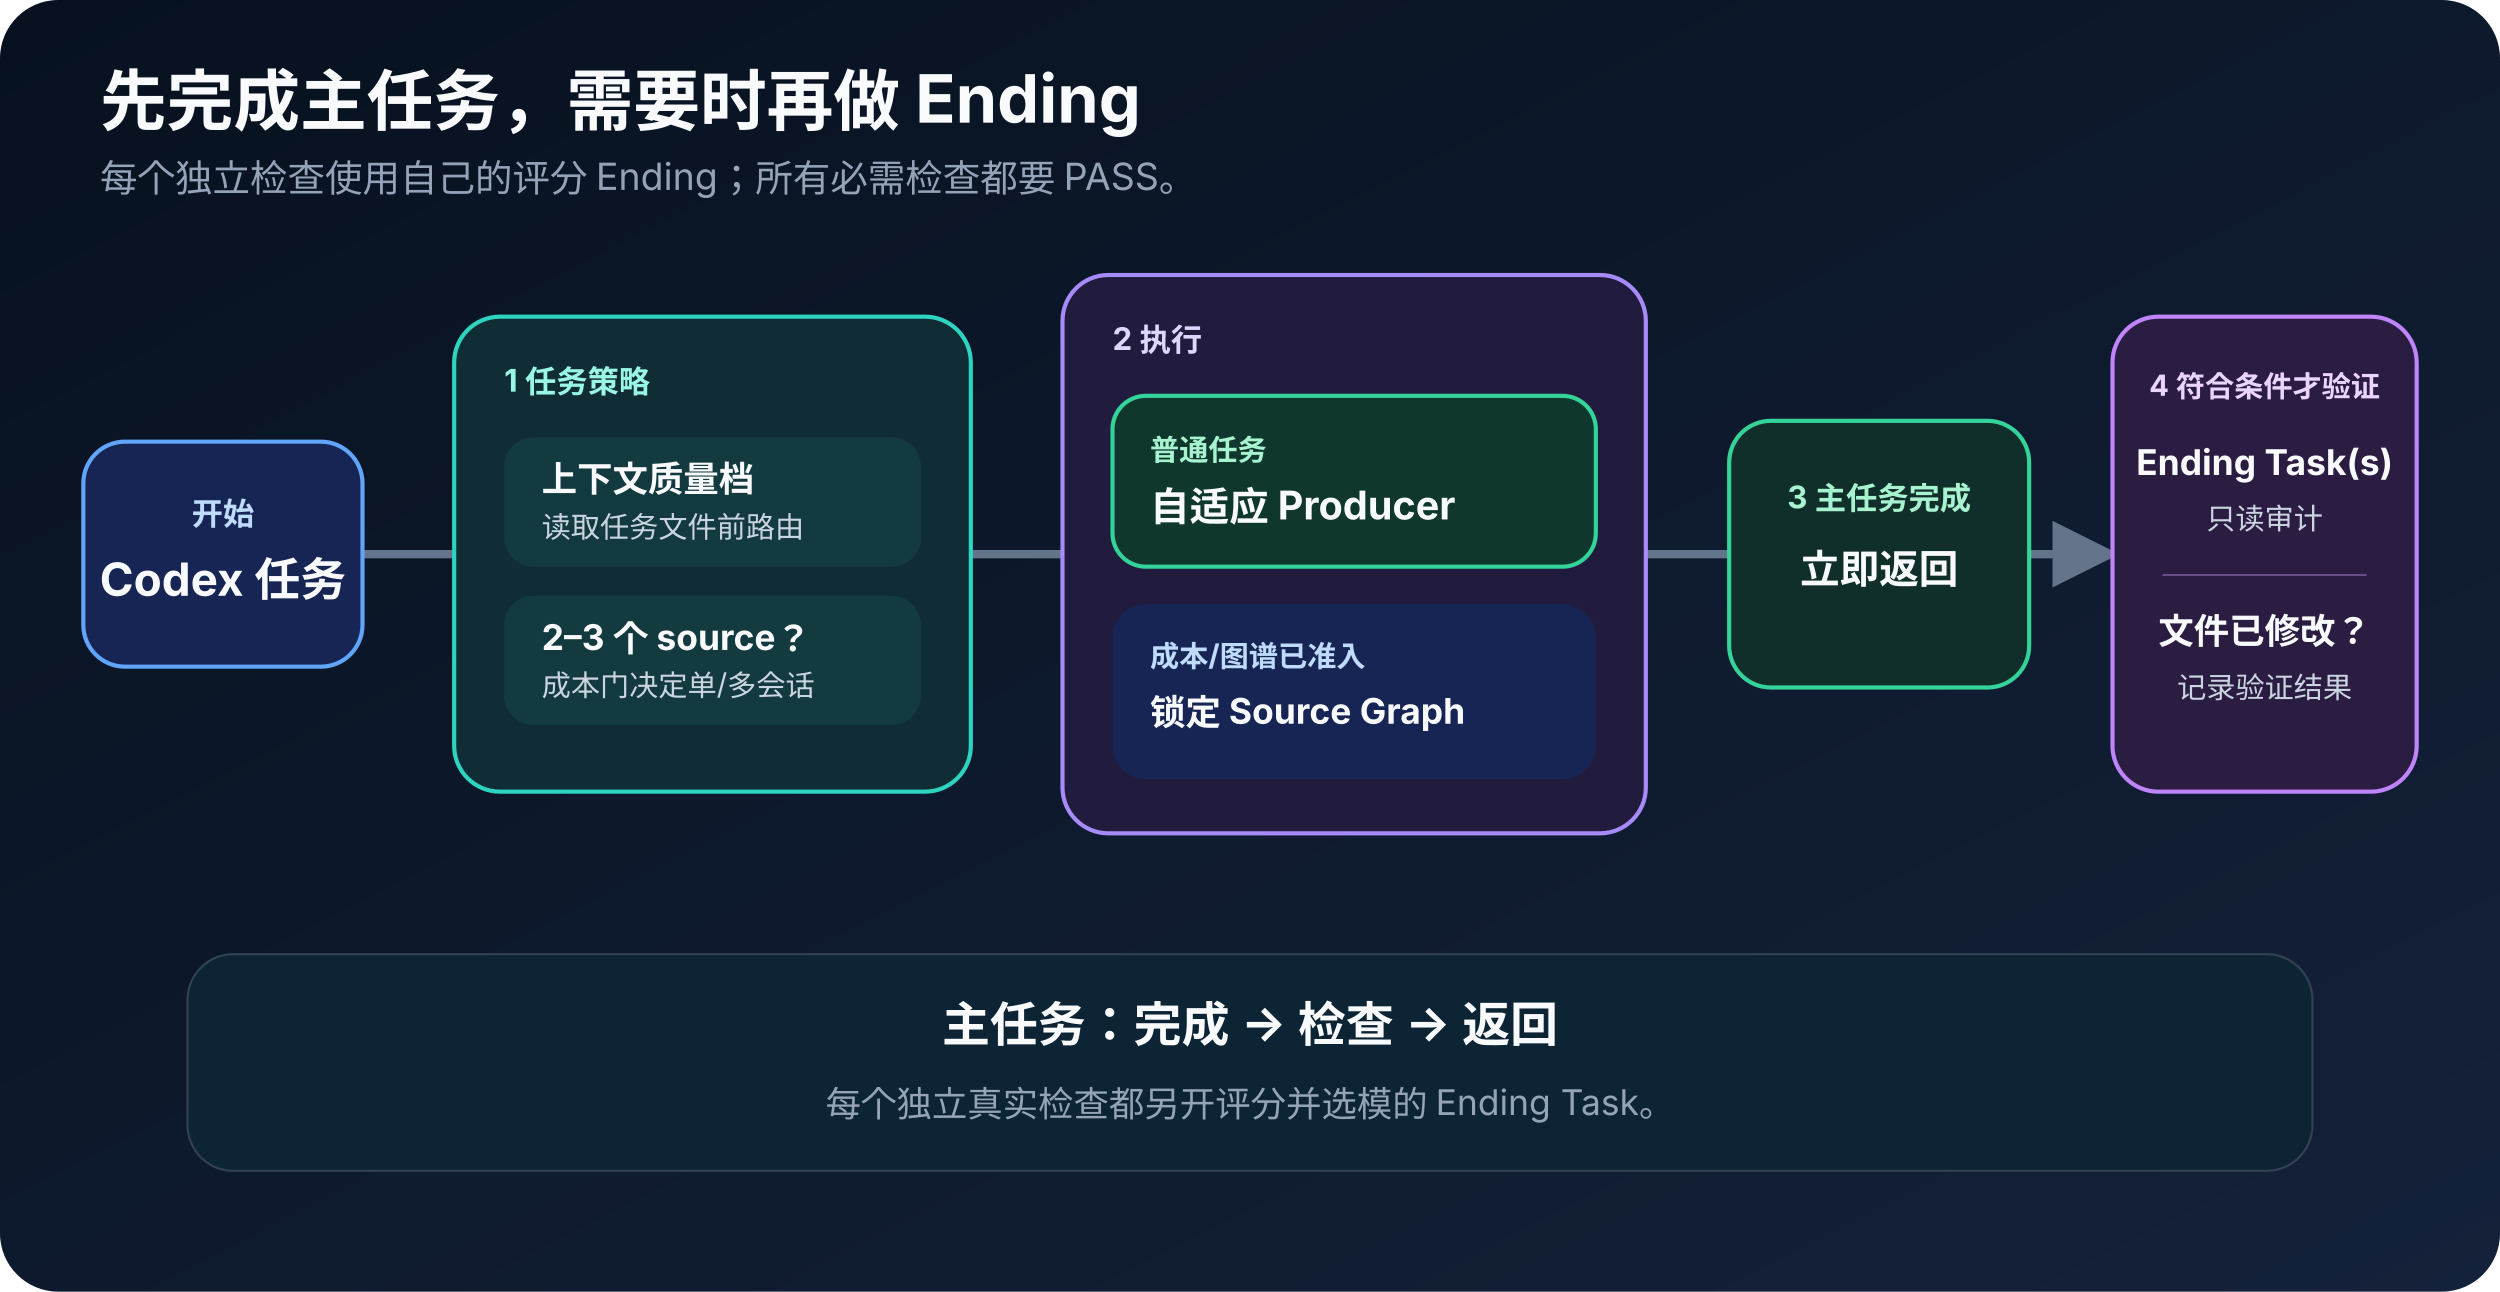
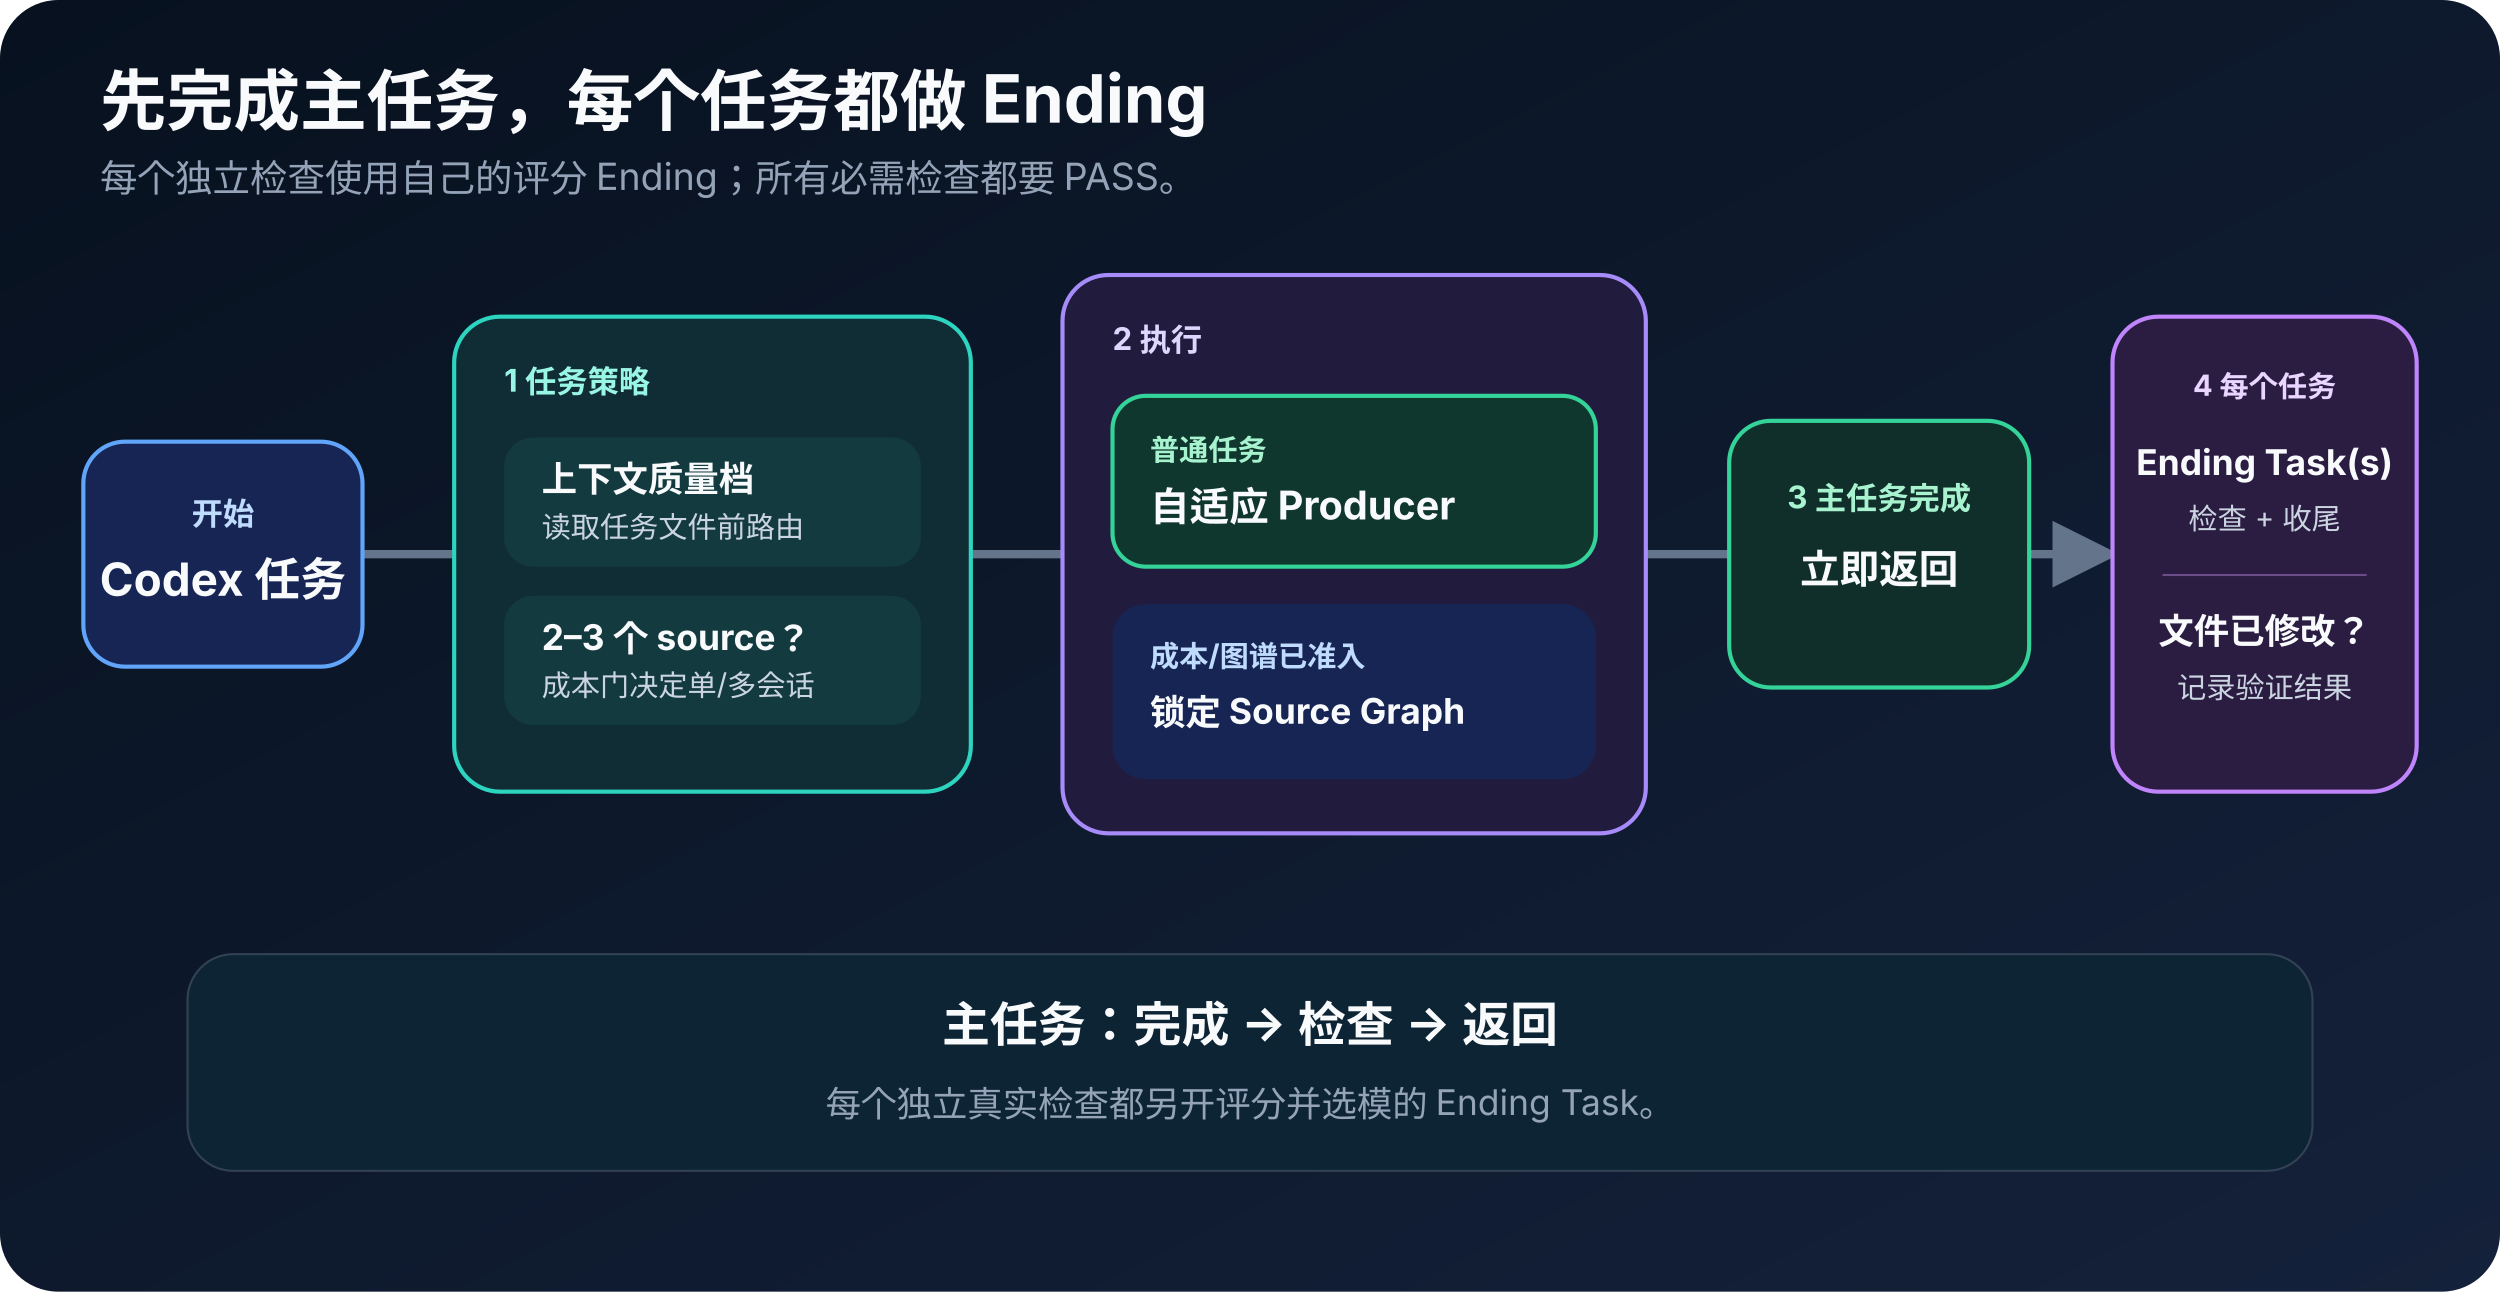
<svg xmlns="http://www.w3.org/2000/svg" width="1200" height="620" viewBox="0 0 1200 620" role="img" aria-labelledby="title desc">
  <defs>
    <linearGradient id="background" x1="0" y1="0" x2="1" y2="1">
      <stop stop-color="#07111f" />
      <stop offset="1" stop-color="#14213a" />
    </linearGradient>
    <marker id="arrow" viewBox="0 0 10 10" refX="9" refY="5" markerWidth="8" markerHeight="8" orient="auto">
      <path d="M0 0 10 5 0 10z" fill="#64748b" />
    </marker>
  </defs>
  <rect width="1200" height="620" rx="28" fill="url(#background)" />
-   <text x="48" y="60" fill="#f8fafc" font-family="-apple-system,BlinkMacSystemFont,'PingFang SC','Segoe UI',sans-serif" font-size="32" font-weight="700">先完成主任务，需要时再做 Ending</text>
+   <text x="48" y="60" fill="#f8fafc" font-family="-apple-system,BlinkMacSystemFont,'PingFang SC','Segoe UI',sans-serif" font-size="32" font-weight="700">先完成主任务，每个任务都做 Ending</text>
  <text x="48" y="92" fill="#94a3b8" font-family="-apple-system,BlinkMacSystemFont,'PingFang SC','Segoe UI',sans-serif" font-size="18">每个独立检查使用自己的评分 Ending；所有必需检查都要 PASS。</text>
  <path d="M174 266H218 M466 266H510 M790 266H830 M974 266H1014" fill="none" stroke="#64748b" stroke-width="4" marker-end="url(#arrow)" />
  <rect x="40" y="212" width="134" height="108" rx="20" fill="#172554" stroke="#60a5fa" stroke-width="2" />
  <text x="107" y="252" text-anchor="middle" fill="#bfdbfe" font-family="-apple-system,BlinkMacSystemFont,'PingFang SC','Segoe UI',sans-serif" font-size="15" font-weight="700">开始</text>
  <text x="107" y="286" text-anchor="middle" fill="#f8fafc" font-family="-apple-system,BlinkMacSystemFont,'PingFang SC','Segoe UI',sans-serif" font-size="22" font-weight="700">Codex 任务</text>
  <rect x="218" y="152" width="248" height="228" rx="22" fill="#102d35" stroke="#2dd4bf" stroke-width="2" />
  <text x="242" y="188" fill="#99f6e4" font-family="-apple-system,BlinkMacSystemFont,'PingFang SC','Segoe UI',sans-serif" font-size="15" font-weight="700">1  任务策略</text>
  <rect x="242" y="210" width="200" height="62" rx="14" fill="#123a3f" />
  <text x="260" y="236" fill="#f8fafc" font-family="-apple-system,BlinkMacSystemFont,'PingFang SC','Segoe UI',sans-serif" font-size="17" font-weight="700">上下文质量档</text>
  <text x="260" y="258" fill="#cbd5e1" font-family="-apple-system,BlinkMacSystemFont,'PingFang SC','Segoe UI',sans-serif" font-size="14">读取任务文件前路由</text>
  <rect x="242" y="286" width="200" height="62" rx="14" fill="#123a3f" />
  <text x="260" y="312" fill="#f8fafc" font-family="-apple-system,BlinkMacSystemFont,'PingFang SC','Segoe UI',sans-serif" font-size="17" font-weight="700">2–3 个 source？</text>
  <text x="260" y="334" fill="#cbd5e1" font-family="-apple-system,BlinkMacSystemFont,'PingFang SC','Segoe UI',sans-serif" font-size="14">成本门决定单/多会话</text>
  <rect x="510" y="132" width="280" height="268" rx="22" fill="#211b3d" stroke="#a78bfa" stroke-width="2" />
  <text x="534" y="168" fill="#ddd6fe" font-family="-apple-system,BlinkMacSystemFont,'PingFang SC','Segoe UI',sans-serif" font-size="15" font-weight="700">2  执行</text>
  <rect x="534" y="190" width="232" height="82" rx="16" fill="#10372e" stroke="#34d399" stroke-width="2" />
  <text x="552" y="221" fill="#a7f3d0" font-family="-apple-system,BlinkMacSystemFont,'PingFang SC','Segoe UI',sans-serif" font-size="14" font-weight="700">普通任务</text>
  <text x="552" y="250" fill="#f8fafc" font-family="-apple-system,BlinkMacSystemFont,'PingFang SC','Segoe UI',sans-serif" font-size="19" font-weight="700">自适应 Producer</text>
  <rect x="534" y="290" width="232" height="84" rx="16" fill="#172554" />
  <text x="552" y="320" fill="#bfdbfe" font-family="-apple-system,BlinkMacSystemFont,'PingFang SC','Segoe UI',sans-serif" font-size="14" font-weight="700">成本/图谱已准入</text>
  <text x="552" y="348" fill="#f8fafc" font-family="-apple-system,BlinkMacSystemFont,'PingFang SC','Segoe UI',sans-serif" font-size="17" font-weight="700">锁定 Source Graph</text>
  <rect x="830" y="202" width="144" height="128" rx="20" fill="#102e2a" stroke="#34d399" stroke-width="2" />
  <text x="902" y="244" text-anchor="middle" fill="#a7f3d0" font-family="-apple-system,BlinkMacSystemFont,'PingFang SC','Segoe UI',sans-serif" font-size="15" font-weight="700">3  主任务完成</text>
  <text x="902" y="280" text-anchor="middle" fill="#f8fafc" font-family="-apple-system,BlinkMacSystemFont,'PingFang SC','Segoe UI',sans-serif" font-size="19" font-weight="700">立即返回</text>
  <rect x="1014" y="152" width="146" height="228" rx="22" fill="#2b1c42" stroke="#c084fc" stroke-width="2" />
-   <text x="1087" y="190" text-anchor="middle" fill="#e9d5ff" font-family="-apple-system,BlinkMacSystemFont,'PingFang SC','Segoe UI',sans-serif" font-size="14" font-weight="700">4  符合条件才验证</text>
+   <text x="1087" y="190" text-anchor="middle" fill="#e9d5ff" font-family="-apple-system,BlinkMacSystemFont,'PingFang SC','Segoe UI',sans-serif" font-size="14" font-weight="700">4  每个任务</text>
  <text x="1087" y="228" text-anchor="middle" fill="#f8fafc" font-family="-apple-system,BlinkMacSystemFont,'PingFang SC','Segoe UI',sans-serif" font-size="17" font-weight="700">Ending Task(s)</text>
-   <text x="1087" y="254" text-anchor="middle" fill="#cbd5e1" font-family="-apple-system,BlinkMacSystemFont,'PingFang SC','Segoe UI',sans-serif" font-size="14">只读审计</text>
+   <text x="1087" y="254" text-anchor="middle" fill="#cbd5e1" font-family="-apple-system,BlinkMacSystemFont,'PingFang SC','Segoe UI',sans-serif" font-size="14">检查 + 收尾</text>
  <line x1="1038" y1="276" x2="1136" y2="276" stroke="#6b4b88" />
  <text x="1087" y="309" text-anchor="middle" fill="#f8fafc" font-family="-apple-system,BlinkMacSystemFont,'PingFang SC','Segoe UI',sans-serif" font-size="17" font-weight="700">文件已修改？</text>
  <text x="1087" y="335" text-anchor="middle" fill="#cbd5e1" font-family="-apple-system,BlinkMacSystemFont,'PingFang SC','Segoe UI',sans-serif" font-size="14">记录验证结果</text>
  <rect x="90" y="458" width="1020" height="104" rx="22" fill="#0d2435" stroke="#334155" />
  <text x="600" y="500" text-anchor="middle" fill="#f8fafc" font-family="-apple-system,BlinkMacSystemFont,'PingFang SC','Segoe UI',sans-serif" font-size="23" font-weight="700">主任务：完成 → 检查 → 返回</text>
  <text x="600" y="536" text-anchor="middle" fill="#94a3b8" font-family="-apple-system,BlinkMacSystemFont,'PingFang SC','Segoe UI',sans-serif" font-size="17">每个独立真实检查都另开评分并选模的 Ending Task。</text>
</svg>
